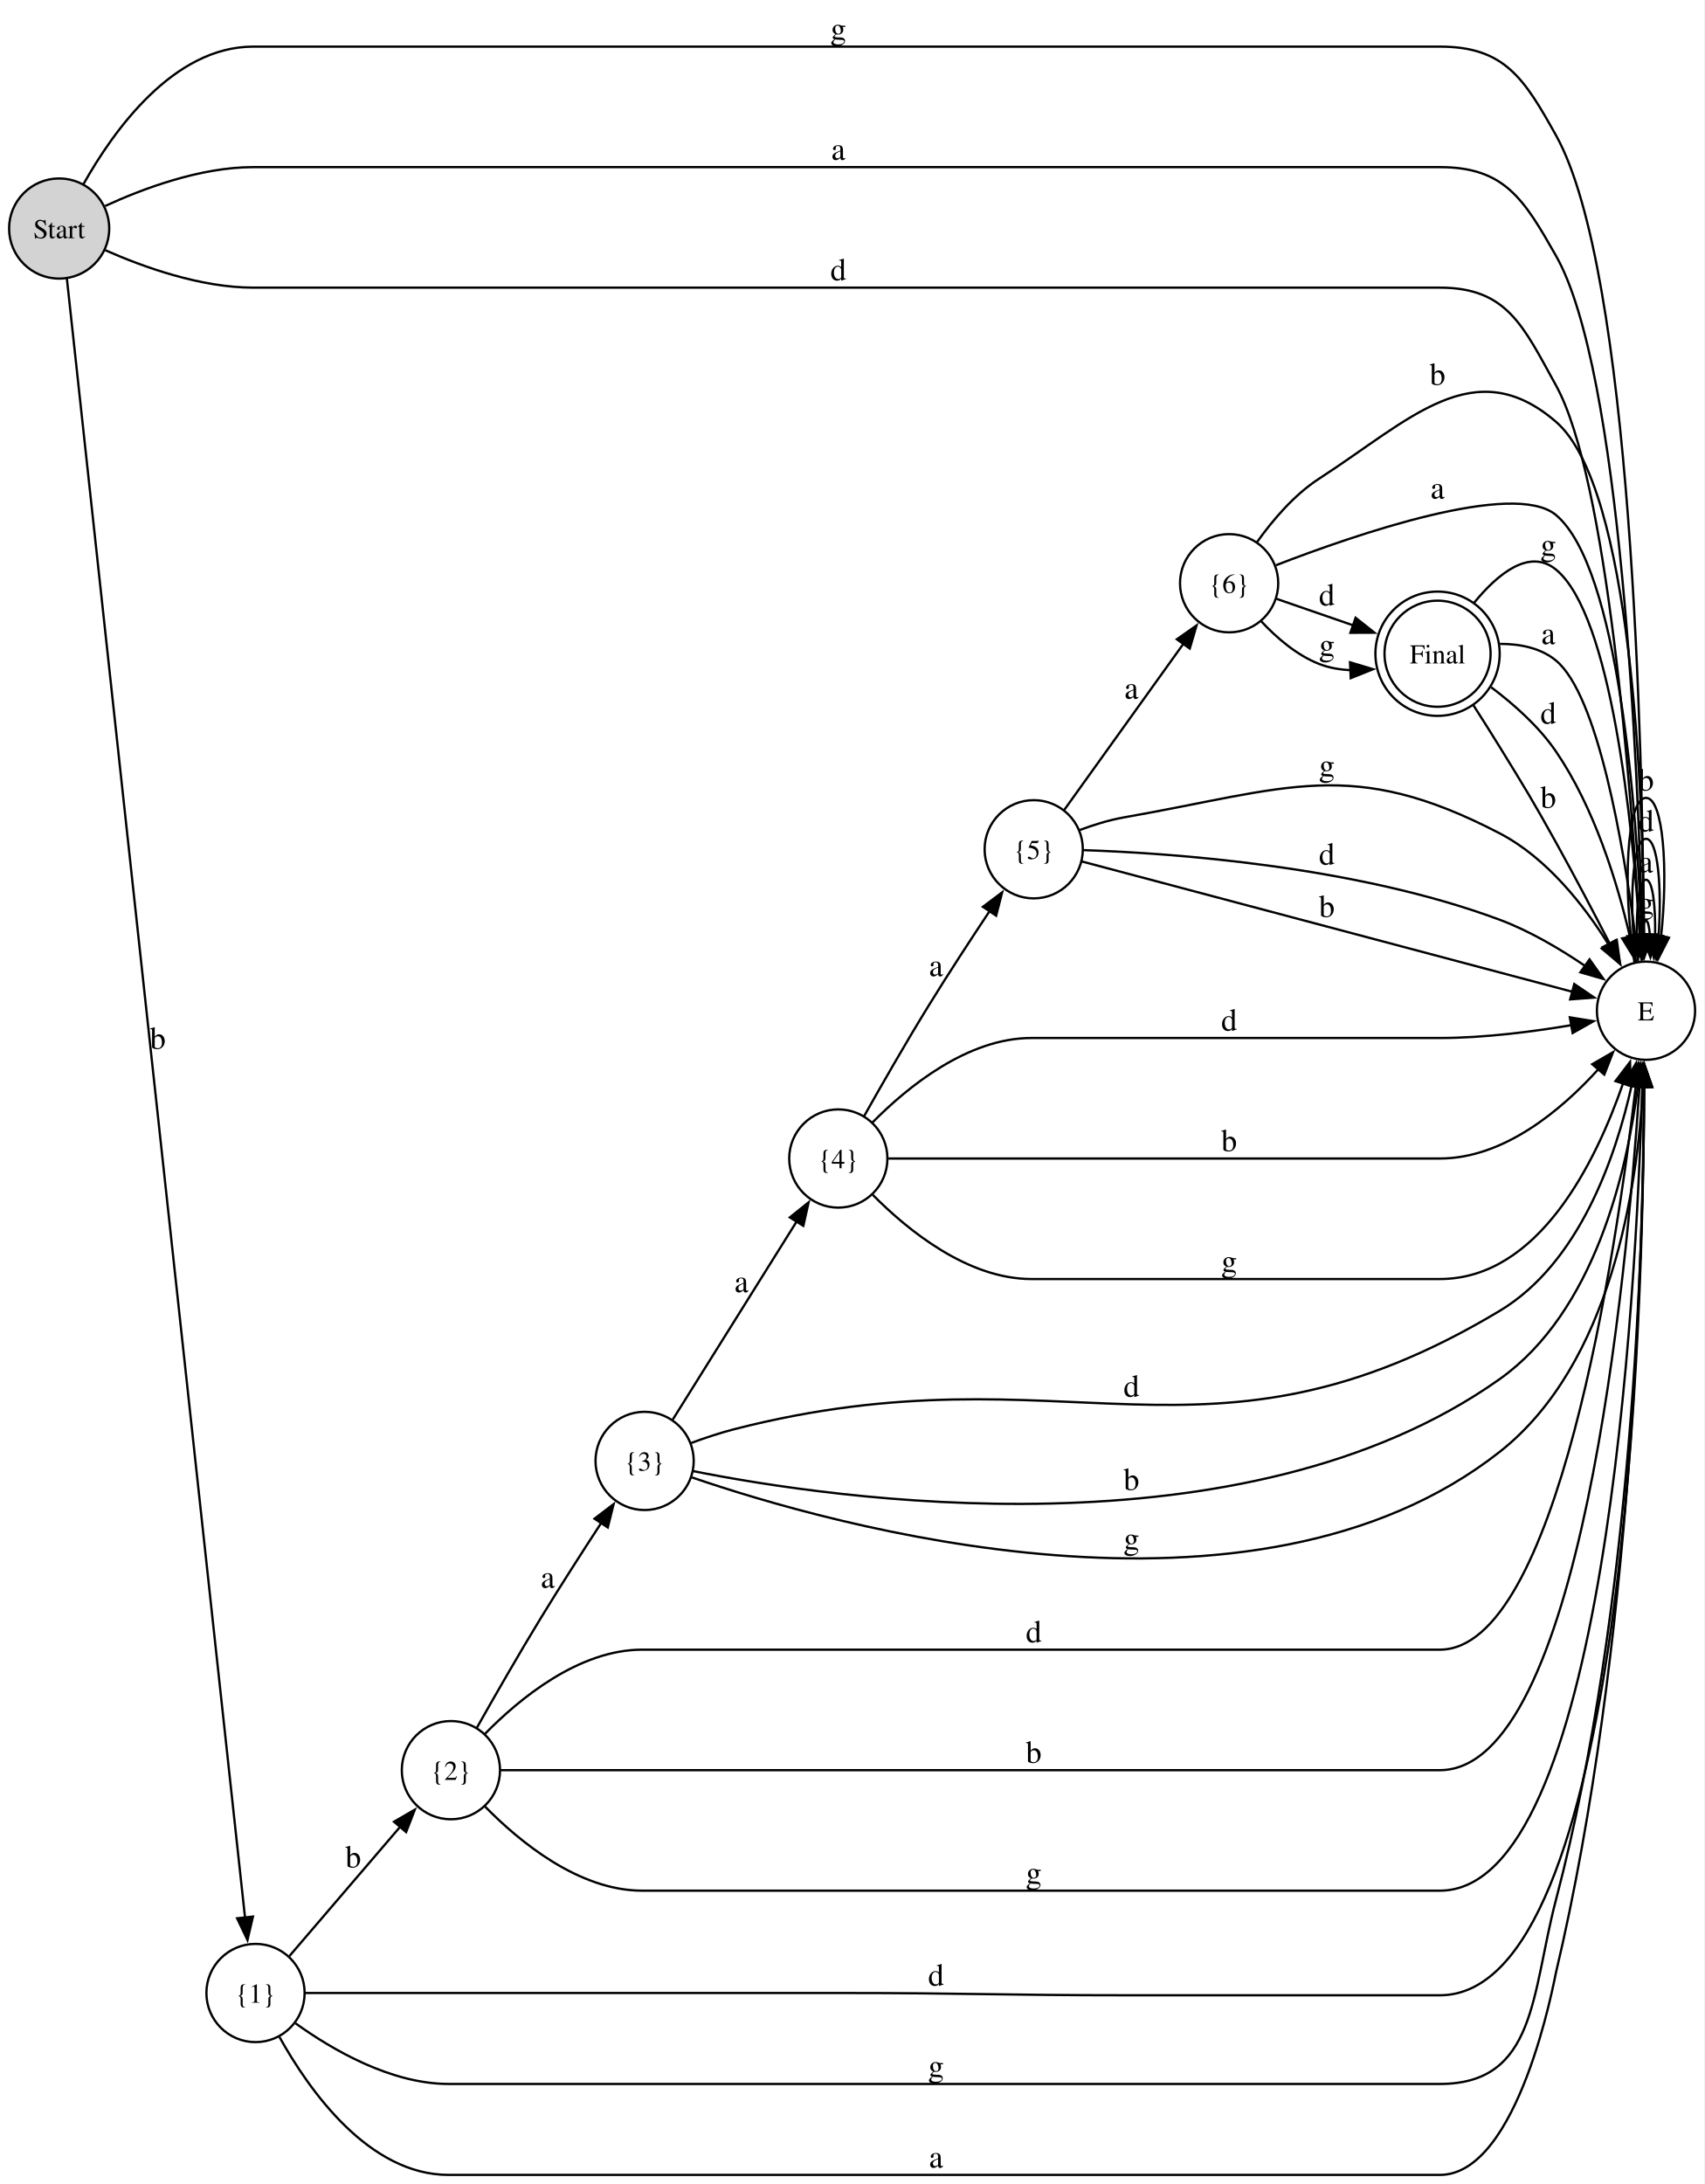
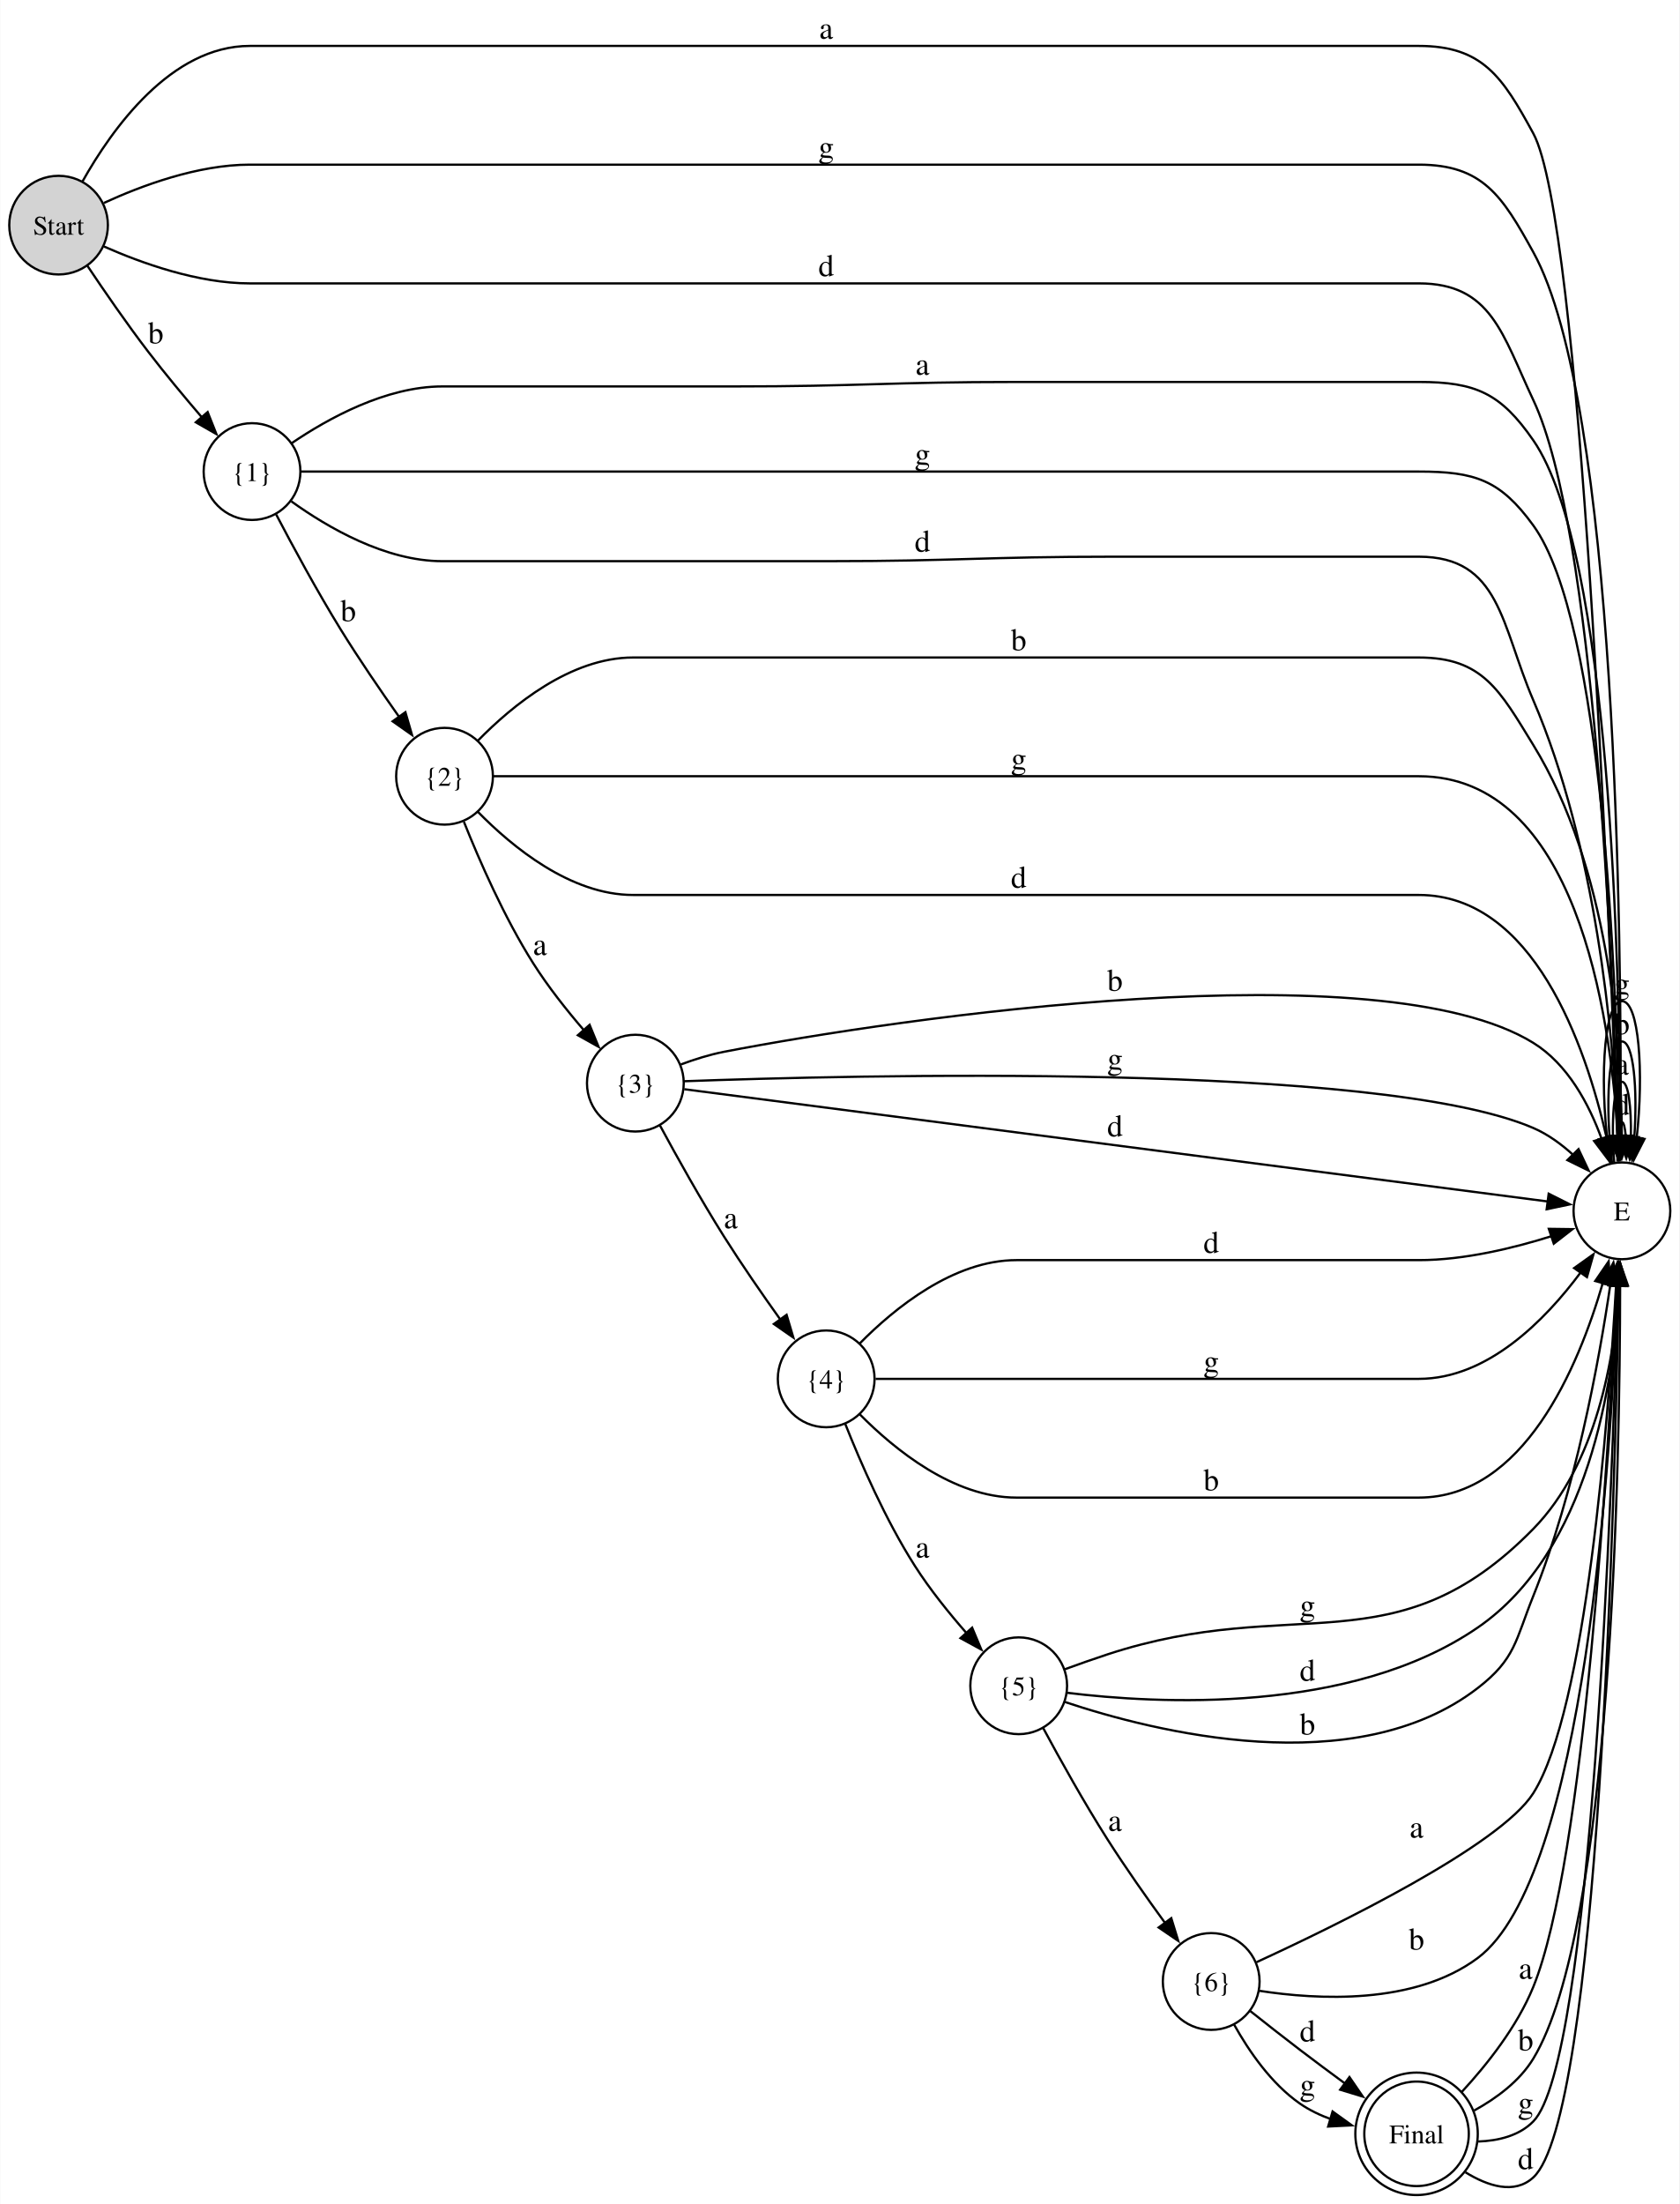
- <svg xmlns="http://www.w3.org/2000/svg" width="750pt" height="961pt" viewBox="0.00 0.00 749.61 960.50">
-   <g id="graph0" class="graph" transform="scale(1 1) rotate(0) translate(4 956.5)">
-     <polygon fill="white" stroke="none" points="-4,4 -4,-956.5 745.61,-956.5 745.61,4 -4,4" />
+ <svg xmlns="http://www.w3.org/2000/svg" width="750pt" height="984pt" viewBox="0.00 0.00 749.61 983.83">
+   <g id="graph0" class="graph" transform="scale(1 1) rotate(0) translate(4 979.83)">
+     <polygon fill="white" stroke="none" points="-4,4 -4,-979.83 745.61,-979.83 745.61,4 -4,4" />
    <g id="node1" class="node">
-       <ellipse fill="none" stroke="black" cx="194.34" cy="-178" rx="21.6" ry="21.6" />
-       <text text-anchor="middle" x="194.34" y="-173.72" font-family="Times,serif" font-size="12.00">{2}</text>
+       <ellipse fill="none" stroke="black" cx="720.01" cy="-439.33" rx="21.6" ry="21.6" />
+       <text text-anchor="middle" x="720.01" y="-435.06" font-family="Times,serif" font-size="12.00">E</text>
+     </g>
+     <g id="edge16" class="edge">
+       <path fill="none" stroke="black" d="M718.02,-461.32C717.85,-470.81 718.52,-478.93 720.01,-478.93 720.82,-478.93 721.39,-476.5 721.71,-472.75" />
+       <polygon fill="black" stroke="black" points="725.21,-472.92 721.96,-462.84 718.21,-472.74 725.21,-472.92" />
+       <text text-anchor="middle" x="720.01" y="-482.13" font-family="Times,serif" font-size="14.00">d</text>
+     </g>
+     <g id="edge24" class="edge">
+       <path fill="none" stroke="black" d="M716.57,-460.9C715.15,-478.58 716.29,-496.93 720.01,-496.93 722.91,-496.93 724.24,-485.73 724.01,-472.4" />
+       <polygon fill="black" stroke="black" points="727.51,-472.23 723.52,-462.41 720.51,-472.57 727.51,-472.23" />
+       <text text-anchor="middle" x="720.01" y="-500.13" font-family="Times,serif" font-size="14.00">a</text>
+     </g>
+     <g id="edge26" class="edge">
+       <path fill="none" stroke="black" d="M715.62,-460.62C712.41,-485.69 713.87,-514.93 720.01,-514.93 725.23,-514.93 727.07,-493.73 725.52,-471.95" />
+       <polygon fill="black" stroke="black" points="729.01,-471.73 724.54,-462.12 722.05,-472.42 729.01,-471.73" />
+       <text text-anchor="middle" x="720.01" y="-518.13" font-family="Times,serif" font-size="14.00">b</text>
+     </g>
+     <g id="edge34" class="edge">
+       <path fill="none" stroke="black" d="M714.94,-460.49C709.67,-492.53 711.36,-532.93 720.01,-532.93 727.67,-532.93 729.87,-501.16 726.59,-471.63" />
+       <polygon fill="black" stroke="black" points="730.1,-471.42 725.28,-461.99 723.16,-472.37 730.1,-471.42" />
+       <text text-anchor="middle" x="720.01" y="-536.13" font-family="Times,serif" font-size="14.00">g</text>
+     </g>
+     <g id="node2" class="node">
+       <ellipse fill="none" stroke="black" cx="279.54" cy="-496.33" rx="21.6" ry="21.6" />
+       <text text-anchor="middle" x="279.54" y="-492.06" font-family="Times,serif" font-size="12.00">{3}</text>
+     </g>
+     <g id="edge6" class="edge">
+       <path fill="none" stroke="black" d="M299.84,-504.67C305.91,-506.93 312.7,-509.08 319.14,-510.33 397.96,-525.61 612.09,-556.52 680.41,-514.33 695.79,-504.83 705.32,-487.04 711.06,-471.17" />
+       <polygon fill="black" stroke="black" points="714.26,-472.65 713.98,-462.06 707.59,-470.51 714.26,-472.65" />
+       <text text-anchor="middle" x="493.67" y="-537.53" font-family="Times,serif" font-size="14.00">b</text>
+     </g>
+     <g id="edge15" class="edge">
+       <path fill="none" stroke="black" d="M301.23,-497.18C373.1,-499.83 611.31,-506.13 680.41,-476.33 687.01,-473.49 693.15,-468.98 698.5,-464.07" />
+       <polygon fill="black" stroke="black" points="700.64,-466.88 705.16,-457.29 695.65,-461.97 700.64,-466.88" />
+       <text text-anchor="middle" x="493.67" y="-502.53" font-family="Times,serif" font-size="14.00">g</text>
+     </g>
+     <g id="edge25" class="edge">
+       <path fill="none" stroke="black" d="M301.39,-493.62C371.95,-484.45 602.03,-454.54 687.05,-443.49" />
+       <polygon fill="black" stroke="black" points="687.31,-446.98 696.78,-442.22 686.41,-440.04 687.31,-446.98" />
+       <text text-anchor="middle" x="493.67" y="-472.53" font-family="Times,serif" font-size="14.00">d</text>
+     </g>
+     <g id="node4" class="node">
+       <ellipse fill="none" stroke="black" cx="364.74" cy="-364.33" rx="21.6" ry="21.6" />
+       <text text-anchor="middle" x="364.74" y="-360.06" font-family="Times,serif" font-size="12.00">{4}</text>
+     </g>
+     <g id="edge2" class="edge">
+       <path fill="none" stroke="black" d="M290.53,-477.43C298.05,-463.51 308.8,-444.23 319.14,-427.83 326.98,-415.41 336.23,-402.04 344.27,-390.8" />
+       <polygon fill="black" stroke="black" points="347.06,-392.92 350.08,-382.76 341.38,-388.82 347.06,-392.92" />
+       <text text-anchor="middle" x="322.14" y="-431.53" font-family="Times,serif" font-size="14.00">a</text>
+     </g>
+     <g id="node3" class="node">
+       <ellipse fill="none" stroke="black" cx="194.34" cy="-633.33" rx="21.6" ry="21.6" />
+       <text text-anchor="middle" x="194.34" y="-629.06" font-family="Times,serif" font-size="12.00">{2}</text>
+     </g>
+     <g id="edge1" class="edge">
+       <path fill="none" stroke="black" d="M209.25,-649.23C224.53,-664.85 250.62,-686.33 278.54,-686.33 278.54,-686.33 278.54,-686.33 629.32,-686.33 657.89,-686.33 665.45,-671.67 680.41,-647.33 713.98,-592.71 719.71,-515.85 719.97,-472.49" />
+       <polygon fill="black" stroke="black" points="723.47,-472.69 719.92,-462.71 716.47,-472.72 723.47,-472.69" />
+       <text text-anchor="middle" x="450.69" y="-689.53" font-family="Times,serif" font-size="14.00">b</text>
+     </g>
+     <g id="edge4" class="edge">
+       <path fill="none" stroke="black" d="M216.2,-633.33C233.03,-633.33 257.31,-633.33 278.54,-633.33 278.54,-633.33 278.54,-633.33 629.32,-633.33 699.33,-633.33 714.86,-527.97 718.19,-472.54" />
+       <polygon fill="black" stroke="black" points="721.67,-472.88 718.66,-462.72 714.68,-472.54 721.67,-472.88" />
+       <text text-anchor="middle" x="450.69" y="-636.53" font-family="Times,serif" font-size="14.00">g</text>
+     </g>
+     <g id="edge20" class="edge">
+       <path fill="none" stroke="black" d="M209.25,-617.43C224.53,-601.82 250.62,-580.33 278.54,-580.33 278.54,-580.33 278.54,-580.33 629.32,-580.33 680.39,-580.33 703.63,-513.66 713.17,-472.01" />
+       <polygon fill="black" stroke="black" points="716.59,-472.74 715.24,-462.23 709.75,-471.28 716.59,-472.74" />
+       <text text-anchor="middle" x="450.69" y="-583.53" font-family="Times,serif" font-size="14.00">d</text>
+     </g>
+     <g id="edge8" class="edge">
+       <path fill="none" stroke="black" d="M202.99,-613C209.94,-595.6 221.05,-570.21 233.94,-549.83 240.53,-539.41 248.95,-528.8 256.7,-519.8" />
+       <polygon fill="black" stroke="black" points="259.11,-522.36 263.12,-512.55 253.87,-517.72 259.11,-522.36" />
+       <text text-anchor="middle" x="236.94" y="-553.53" font-family="Times,serif" font-size="14.00">a</text>
+     </g>
+     <g id="edge12" class="edge">
+       <path fill="none" stroke="black" d="M379.81,-380.23C395.24,-395.85 421.6,-417.33 449.69,-417.33 449.69,-417.33 449.69,-417.33 629.32,-417.33 649.58,-417.33 671.68,-422.69 688.88,-428.12" />
+       <polygon fill="black" stroke="black" points="687.37,-431.3 697.96,-431.16 689.59,-424.67 687.37,-431.3" />
+       <text text-anchor="middle" x="536.64" y="-420.53" font-family="Times,serif" font-size="14.00">d</text>
+     </g>
+     <g id="edge30" class="edge">
+       <path fill="none" stroke="black" d="M386.79,-364.33C403.77,-364.33 428.27,-364.33 449.69,-364.33 449.69,-364.33 449.69,-364.33 629.32,-364.33 659.95,-364.33 685.63,-390.39 701.55,-411.78" />
+       <polygon fill="black" stroke="black" points="698.68,-413.78 707.3,-419.94 704.4,-409.75 698.68,-413.78" />
+       <text text-anchor="middle" x="536.64" y="-367.53" font-family="Times,serif" font-size="14.00">g</text>
+     </g>
+     <g id="edge31" class="edge">
+       <path fill="none" stroke="black" d="M379.81,-348.43C395.24,-332.82 421.6,-311.33 449.69,-311.33 449.69,-311.33 449.69,-311.33 629.32,-311.33 676.04,-311.33 700.49,-369.24 711.49,-407.16" />
+       <polygon fill="black" stroke="black" points="708.09,-408 714.08,-416.74 714.84,-406.17 708.09,-408" />
+       <text text-anchor="middle" x="536.64" y="-314.53" font-family="Times,serif" font-size="14.00">b</text>
+     </g>
+     <g id="node9" class="node">
+       <ellipse fill="none" stroke="black" cx="450.69" cy="-227.33" rx="21.6" ry="21.6" />
+       <text text-anchor="middle" x="450.69" y="-223.06" font-family="Times,serif" font-size="12.00">{5}</text>
+     </g>
+     <g id="edge7" class="edge">
+       <path fill="none" stroke="black" d="M373.21,-344.32C380.12,-326.9 391.28,-301.3 404.34,-280.83 411.02,-270.36 419.58,-259.74 427.46,-250.76" />
+       <polygon fill="black" stroke="black" points="429.9,-253.27 434,-243.5 424.7,-248.58 429.9,-253.27" />
+       <text text-anchor="middle" x="407.72" y="-284.53" font-family="Times,serif" font-size="14.00">a</text>
    </g>
    <g id="node5" class="node">
-       <ellipse fill="none" stroke="black" cx="279.54" cy="-314" rx="21.6" ry="21.6" />
-       <text text-anchor="middle" x="279.54" y="-309.73" font-family="Times,serif" font-size="12.00">{3}</text>
+       <ellipse fill="lightgrey" stroke="black" cx="22.02" cy="-879.33" rx="22.02" ry="22.02" />
+       <text text-anchor="middle" x="22.02" y="-875.06" font-family="Times,serif" font-size="12.00">Start</text>
+     </g>
+     <g id="edge10" class="edge">
+       <path fill="none" stroke="black" d="M32.63,-898.7C45.91,-922.37 72.27,-959.33 107.39,-959.33 107.39,-959.33 107.39,-959.33 629.32,-959.33 657.89,-959.33 666.73,-945.41 680.41,-920.33 701.73,-881.24 714.26,-575.32 717.89,-472.74" />
+       <polygon fill="black" stroke="black" points="721.39,-472.89 718.24,-462.78 714.39,-472.65 721.39,-472.89" />
+       <text text-anchor="middle" x="364.74" y="-962.53" font-family="Times,serif" font-size="14.00">a</text>
+     </g>
+     <g id="edge14" class="edge">
+       <path fill="none" stroke="black" d="M42.24,-889.23C58.99,-896.94 84.17,-906.33 107.39,-906.33 107.39,-906.33 107.39,-906.33 629.32,-906.33 657.89,-906.33 666.6,-892.34 680.41,-867.33 717.77,-799.65 719.93,-561.04 719.4,-472.62" />
+       <polygon fill="black" stroke="black" points="722.9,-472.66 719.33,-462.69 715.91,-472.71 722.9,-472.66" />
+       <text text-anchor="middle" x="364.74" y="-909.53" font-family="Times,serif" font-size="14.00">g</text>
+     </g>
+     <g id="edge27" class="edge">
+       <path fill="none" stroke="black" d="M42.28,-869.8C59.05,-862.38 84.25,-853.33 107.39,-853.33 107.39,-853.33 107.39,-853.33 629.32,-853.33 661.72,-853.33 666.57,-830.63 680.41,-801.33 707.76,-743.43 716,-550.34 718.24,-472.39" />
+       <polygon fill="black" stroke="black" points="721.74,-472.51 718.51,-462.42 714.74,-472.32 721.74,-472.51" />
+       <text text-anchor="middle" x="364.74" y="-856.53" font-family="Times,serif" font-size="14.00">d</text>
+     </g>
+     <g id="node6" class="node">
+       <ellipse fill="none" stroke="black" cx="108.39" cy="-769.33" rx="21.6" ry="21.6" />
+       <text text-anchor="middle" x="108.39" y="-765.06" font-family="Times,serif" font-size="12.00">{1}</text>
+     </g>
+     <g id="edge32" class="edge">
+       <path fill="none" stroke="black" d="M34.88,-861.2C42.4,-849.95 52.47,-835.32 62.04,-822.83 69.59,-812.97 78.33,-802.48 86.1,-793.42" />
+       <polygon fill="black" stroke="black" points="88.58,-795.9 92.49,-786.06 83.29,-791.32 88.58,-795.9" />
+       <text text-anchor="middle" x="65.42" y="-826.53" font-family="Times,serif" font-size="14.00">b</text>
+     </g>
+     <g id="edge11" class="edge">
+       <path fill="none" stroke="black" d="M126.08,-781.99C142.34,-793.04 168.22,-807.33 193.34,-807.33 193.34,-807.33 193.34,-807.33 323.14,-807.33 379.39,-807.33 393.44,-809.33 449.69,-809.33 449.69,-809.33 449.69,-809.33 629.32,-809.33 654.8,-809.33 665.9,-804.27 680.41,-783.33 714.92,-733.51 719.01,-548.64 719.19,-472.46" />
+       <polygon fill="black" stroke="black" points="722.69,-472.72 719.19,-462.72 715.69,-472.72 722.69,-472.72" />
+       <text text-anchor="middle" x="407.72" y="-812.53" font-family="Times,serif" font-size="14.00">a</text>
+     </g>
+     <g id="edge22" class="edge">
+       <path fill="none" stroke="black" d="M130.44,-769.33C147.42,-769.33 171.92,-769.33 193.34,-769.33 193.34,-769.33 193.34,-769.33 629.32,-769.33 654.41,-769.33 665.66,-765.62 680.41,-745.33 711.66,-702.34 717.65,-542.02 718.77,-472.19" />
+       <polygon fill="black" stroke="black" points="722.26,-472.58 718.9,-462.53 715.26,-472.48 722.26,-472.58" />
+       <text text-anchor="middle" x="407.72" y="-772.53" font-family="Times,serif" font-size="14.00">g</text>
+     </g>
+     <g id="edge35" class="edge">
+       <path fill="none" stroke="black" d="M125.97,-756.01C142.16,-744.38 167.99,-729.33 193.34,-729.33 193.34,-729.33 193.34,-729.33 365.74,-729.33 422.16,-729.33 436.25,-731.33 492.67,-731.33 492.67,-731.33 492.67,-731.33 629.32,-731.33 665.72,-731.33 666.05,-700.77 680.41,-667.33 708.4,-602.15 716.14,-518.32 718.25,-472.64" />
+       <polygon fill="black" stroke="black" points="721.74,-472.99 718.63,-462.86 714.74,-472.72 721.74,-472.99" />
+       <text text-anchor="middle" x="407.72" y="-733.53" font-family="Times,serif" font-size="14.00">d</text>
+     </g>
+     <g id="edge36" class="edge">
+       <path fill="none" stroke="black" d="M119.18,-750.17C126.69,-735.82 137.51,-715.81 147.99,-698.83 156.11,-685.69 165.78,-671.54 174.1,-659.77" />
+       <polygon fill="black" stroke="black" points="176.87,-661.92 179.83,-651.75 171.17,-657.85 176.87,-661.92" />
+       <text text-anchor="middle" x="151.37" y="-702.53" font-family="Times,serif" font-size="14.00">b</text>
+     </g>
+     <g id="node7" class="node">
+       <ellipse fill="none" stroke="black" cx="628.32" cy="-27.33" rx="23.33" ry="23.33" />
+       <ellipse fill="none" stroke="black" cx="628.32" cy="-27.33" rx="27.33" ry="27.33" />
+       <text text-anchor="middle" x="628.32" y="-23.06" font-family="Times,serif" font-size="12.00">Final</text>
+     </g>
+     <g id="edge13" class="edge">
+       <path fill="none" stroke="black" d="M648.62,-46.14C659.87,-58.34 673.23,-75.2 680.41,-92.83 703.37,-149.24 714.08,-331.07 717.62,-406.29" />
+       <polygon fill="black" stroke="black" points="714.1,-406.07 718.05,-415.9 721.09,-405.75 714.1,-406.07" />
+       <text text-anchor="middle" x="677.03" y="-96.53" font-family="Times,serif" font-size="14.00">a</text>
+     </g>
+     <g id="edge18" class="edge">
+       <path fill="none" stroke="black" d="M654.04,-37.72C663.88,-43.14 674.29,-50.77 680.41,-60.83 715.4,-118.42 719.13,-324.63 719.21,-405.99" />
+       <polygon fill="black" stroke="black" points="715.71,-405.97 719.19,-415.98 722.71,-405.98 715.71,-405.97" />
+       <text text-anchor="middle" x="677.03" y="-64.53" font-family="Times,serif" font-size="14.00">b</text>
+     </g>
+     <g id="edge21" class="edge">
+       <path fill="none" stroke="black" d="M655.86,-23.89C664.79,-24.21 674.08,-26.42 680.41,-32.83 706.45,-59.2 715.7,-313.72 718.22,-406.07" />
+       <polygon fill="black" stroke="black" points="714.72,-406.08 718.48,-415.98 721.71,-405.89 714.72,-406.08" />
+       <text text-anchor="middle" x="677.03" y="-36.53" font-family="Times,serif" font-size="14.00">g</text>
+     </g>
+     <g id="edge33" class="edge">
+       <path fill="none" stroke="black" d="M650.14,-10.16C660.25,-3.95 672,-0.15 680.41,-7.83 709.65,-34.57 716.9,-309.69 718.56,-406.14" />
+       <polygon fill="black" stroke="black" points="715.05,-406.05 718.71,-415.99 722.05,-405.94 715.05,-406.05" />
+       <text text-anchor="middle" x="677.03" y="-11.53" font-family="Times,serif" font-size="14.00">d</text>
+     </g>
+     <g id="node8" class="node">
+       <ellipse fill="none" stroke="black" cx="536.64" cy="-95.33" rx="21.6" ry="21.6" />
+       <text text-anchor="middle" x="536.64" y="-91.06" font-family="Times,serif" font-size="12.00">{6}</text>
+     </g>
+     <g id="edge19" class="edge">
+       <path fill="none" stroke="black" d="M556.9,-103.96C592.33,-120.24 665.58,-155.96 680.41,-179.33 703.95,-216.46 713.92,-344.96 717.41,-406.27" />
+       <polygon fill="black" stroke="black" points="713.91,-406.29 717.94,-416.08 720.89,-405.91 713.91,-406.29" />
+       <text text-anchor="middle" x="628.32" y="-159.53" font-family="Times,serif" font-size="14.00">a</text>
+     </g>
+     <g id="edge23" class="edge">
+       <path fill="none" stroke="black" d="M558.26,-91.15C583.78,-87.2 627.3,-84.67 655.66,-105.83 703.4,-141.47 715.24,-328.84 718.11,-406.04" />
+       <polygon fill="black" stroke="black" points="714.61,-406.06 718.45,-415.93 721.61,-405.82 714.61,-406.06" />
+       <text text-anchor="middle" x="628.32" y="-109.53" font-family="Times,serif" font-size="14.00">b</text>
+     </g>
+     <g id="edge5" class="edge">
+       <path fill="none" stroke="black" d="M554.07,-82.14C560.89,-76.72 568.9,-70.42 576.24,-64.83 582.8,-59.84 589.89,-54.55 596.65,-49.58" />
+       <polygon fill="black" stroke="black" points="598.36,-52.67 604.35,-43.93 594.22,-47.02 598.36,-52.67" />
+       <text text-anchor="middle" x="579.62" y="-68.53" font-family="Times,serif" font-size="14.00">d</text>
+     </g>
+     <g id="edge28" class="edge">
+       <path fill="none" stroke="black" d="M546.89,-76.03C553.5,-64.21 563.47,-49.69 576.24,-40.83 580.42,-37.93 585.19,-35.65 590.1,-33.86" />
+       <polygon fill="black" stroke="black" points="590.83,-37.3 599.43,-31.11 588.85,-30.58 590.83,-37.3" />
+       <text text-anchor="middle" x="579.62" y="-44.53" font-family="Times,serif" font-size="14.00">g</text>
+     </g>
+     <g id="edge3" class="edge">
+       <path fill="none" stroke="black" d="M471.25,-234.69C477.32,-236.9 484.06,-239.29 490.29,-241.33 573.98,-268.81 618.78,-234.4 680.41,-297.33 708.78,-326.31 716.8,-373.94 718.81,-405.95" />
+       <polygon fill="black" stroke="black" points="715.31,-406.04 719.25,-415.88 722.3,-405.73 715.31,-406.04" />
+       <text text-anchor="middle" x="579.62" y="-258.53" font-family="Times,serif" font-size="14.00">g</text>
    </g>
    <g id="edge17" class="edge">
-       <path fill="none" stroke="black" d="M205.74,-196.63C213.37,-210.16 224.08,-228.85 233.94,-245 242.45,-258.93 252.26,-274.19 260.51,-286.81" />
-       <polygon fill="black" stroke="black" points="257.49,-288.59 265.91,-295.02 263.34,-284.74 257.49,-288.59" />
-       <text text-anchor="middle" x="236.94" y="-258.2" font-family="Times,serif" font-size="14.00">a</text>
-     </g>
-     <g id="node6" class="node">
-       <ellipse fill="none" stroke="black" cx="720.01" cy="-512" rx="21.6" ry="21.6" />
-       <text text-anchor="middle" x="720.01" y="-507.73" font-family="Times,serif" font-size="12.00">E</text>
-     </g>
-     <g id="edge6" class="edge">
-       <path fill="none" stroke="black" d="M209.25,-193.9C224.53,-209.51 250.62,-231 278.54,-231 278.54,-231 278.54,-231 629.32,-231 680.86,-231 706.8,-404.74 715.53,-478.99" />
-       <polygon fill="black" stroke="black" points="712.05,-479.37 716.66,-488.91 719.01,-478.58 712.05,-479.37" />
-       <text text-anchor="middle" x="450.69" y="-234.2" font-family="Times,serif" font-size="14.00">d</text>
-     </g>
-     <g id="edge12" class="edge">
-       <path fill="none" stroke="black" d="M216.2,-178C233.03,-178 257.31,-178 278.54,-178 278.54,-178 278.54,-178 629.32,-178 691.13,-178 711.53,-394.01 717.15,-478.6" />
-       <polygon fill="black" stroke="black" points="713.65,-478.82 717.78,-488.57 720.64,-478.37 713.65,-478.82" />
-       <text text-anchor="middle" x="450.69" y="-181.2" font-family="Times,serif" font-size="14.00">b</text>
-     </g>
-     <g id="edge16" class="edge">
-       <path fill="none" stroke="black" d="M209.25,-162.1C224.53,-146.49 250.62,-125 278.54,-125 278.54,-125 278.54,-125 629.32,-125 701.67,-125 715.67,-384.93 718.37,-478.74" />
-       <polygon fill="black" stroke="black" points="714.86,-478.67 718.62,-488.57 721.86,-478.48 714.86,-478.67" />
-       <text text-anchor="middle" x="450.69" y="-128.2" font-family="Times,serif" font-size="14.00">g</text>
-     </g>
-     <g id="node2" class="node">
-       <ellipse fill="none" stroke="black" cx="364.74" cy="-447" rx="21.6" ry="21.6" />
-       <text text-anchor="middle" x="364.74" y="-442.73" font-family="Times,serif" font-size="12.00">{4}</text>
-     </g>
-     <g id="node4" class="node">
-       <ellipse fill="none" stroke="black" cx="450.69" cy="-583" rx="21.6" ry="21.6" />
-       <text text-anchor="middle" x="450.69" y="-578.73" font-family="Times,serif" font-size="12.00">{5}</text>
-     </g>
-     <g id="edge25" class="edge">
-       <path fill="none" stroke="black" d="M376.1,-465.66C383.71,-479.2 394.41,-497.88 404.34,-514 412.94,-527.96 422.91,-543.23 431.31,-555.84" />
-       <polygon fill="black" stroke="black" points="428.34,-557.69 436.81,-564.06 434.16,-553.8 428.34,-557.69" />
-       <text text-anchor="middle" x="407.72" y="-527.2" font-family="Times,serif" font-size="14.00">a</text>
-     </g>
-     <g id="edge8" class="edge">
-       <path fill="none" stroke="black" d="M379.81,-462.9C395.24,-478.51 421.6,-500 449.69,-500 449.69,-500 449.69,-500 629.32,-500 648.72,-500 670.28,-502.79 687.39,-505.68" />
-       <polygon fill="black" stroke="black" points="686.5,-509.08 696.96,-507.4 687.74,-502.19 686.5,-509.08" />
-       <text text-anchor="middle" x="536.64" y="-503.2" font-family="Times,serif" font-size="14.00">d</text>
-     </g>
-     <g id="edge10" class="edge">
-       <path fill="none" stroke="black" d="M386.79,-447C403.77,-447 428.27,-447 449.69,-447 449.69,-447 449.69,-447 629.32,-447 657.42,-447 682.65,-468.17 699.14,-486.35" />
-       <polygon fill="black" stroke="black" points="696.35,-488.47 705.52,-493.77 701.66,-483.91 696.35,-488.47" />
-       <text text-anchor="middle" x="536.64" y="-450.2" font-family="Times,serif" font-size="14.00">b</text>
-     </g>
-     <g id="edge19" class="edge">
-       <path fill="none" stroke="black" d="M379.81,-431.1C395.24,-415.49 421.6,-394 449.69,-394 449.69,-394 449.69,-394 629.32,-394 672.74,-394 697.89,-445.27 709.98,-480.22" />
-       <polygon fill="black" stroke="black" points="706.57,-481.04 712.99,-489.46 713.23,-478.87 706.57,-481.04" />
-       <text text-anchor="middle" x="536.64" y="-397.2" font-family="Times,serif" font-size="14.00">g</text>
-     </g>
-     <g id="node3" class="node">
-       <ellipse fill="none" stroke="black" cx="536.64" cy="-700" rx="21.6" ry="21.6" />
-       <text text-anchor="middle" x="536.64" y="-695.73" font-family="Times,serif" font-size="12.00">{6}</text>
-     </g>
-     <g id="edge11" class="edge">
-       <path fill="none" stroke="black" d="M548.86,-718.02C555.69,-727.61 565.21,-738.87 576.24,-746 616.22,-771.86 644.34,-802.09 680.41,-771 713.81,-742.21 718.75,-608.32 719.19,-545.15" />
-       <polygon fill="black" stroke="black" points="722.69,-545.39 719.22,-535.38 715.69,-545.37 722.69,-545.39" />
-       <text text-anchor="middle" x="628.32" y="-787.2" font-family="Times,serif" font-size="14.00">b</text>
-     </g>
-     <g id="edge27" class="edge">
-       <path fill="none" stroke="black" d="M557.27,-707.93C591.89,-721.32 661.92,-745.5 680.41,-730 708.05,-706.82 715.91,-600.41 718.13,-545.3" />
-       <polygon fill="black" stroke="black" points="721.62,-545.68 718.48,-535.56 714.63,-545.43 721.62,-545.68" />
-       <text text-anchor="middle" x="628.32" y="-737.2" font-family="Times,serif" font-size="14.00">a</text>
-     </g>
-     <g id="node8" class="node">
-       <ellipse fill="none" stroke="black" cx="628.32" cy="-669" rx="23.33" ry="23.33" />
-       <ellipse fill="none" stroke="black" cx="628.32" cy="-669" rx="27.33" ry="27.33" />
-       <text text-anchor="middle" x="628.32" y="-664.73" font-family="Times,serif" font-size="12.00">Final</text>
-     </g>
-     <g id="edge18" class="edge">
-       <path fill="none" stroke="black" d="M557.54,-693.12C567.48,-689.69 579.8,-685.43 591.32,-681.44" />
-       <polygon fill="black" stroke="black" points="592.27,-684.82 600.58,-678.24 589.98,-678.2 592.27,-684.82" />
-       <text text-anchor="middle" x="579.62" y="-690.2" font-family="Times,serif" font-size="14.00">d</text>
-     </g>
-     <g id="edge30" class="edge">
-       <path fill="none" stroke="black" d="M550.82,-683.2C557.55,-675.99 566.4,-668.34 576.24,-664.5 580.67,-662.77 585.48,-661.96 590.31,-661.76" />
-       <polygon fill="black" stroke="black" points="589.82,-665.24 599.96,-662.19 590.13,-658.25 589.82,-665.24" />
-       <text text-anchor="middle" x="579.62" y="-668.2" font-family="Times,serif" font-size="14.00">g</text>
-     </g>
-     <g id="edge15" class="edge">
-       <path fill="none" stroke="black" d="M464.08,-600.26C477.9,-619.53 500.44,-650.95 516.53,-673.37" />
-       <polygon fill="black" stroke="black" points="513.65,-675.35 522.32,-681.44 519.33,-671.27 513.65,-675.35" />
-       <text text-anchor="middle" x="493.67" y="-649.2" font-family="Times,serif" font-size="14.00">a</text>
-     </g>
-     <g id="edge2" class="edge">
-       <path fill="none" stroke="black" d="M470.97,-591.48C477.03,-593.74 483.83,-595.86 490.29,-597 562.74,-609.73 590.41,-623.98 655.66,-590 676.35,-579.22 692.71,-558.41 703.62,-541" />
-       <polygon fill="black" stroke="black" points="706.55,-542.93 708.63,-532.54 700.52,-539.36 706.55,-542.93" />
-       <text text-anchor="middle" x="579.62" y="-615.2" font-family="Times,serif" font-size="14.00">g</text>
-     </g>
-     <g id="edge20" class="edge">
-       <path fill="none" stroke="black" d="M472.66,-582.62C510.43,-581.34 591.89,-575.78 655.66,-552 668.81,-547.09 682.14,-539.21 693.15,-531.74" />
-       <polygon fill="black" stroke="black" points="695.17,-534.59 701.31,-525.96 691.12,-528.88 695.17,-534.59" />
-       <text text-anchor="middle" x="579.62" y="-576.2" font-family="Times,serif" font-size="14.00">d</text>
-     </g>
-     <g id="edge33" class="edge">
-       <path fill="none" stroke="black" d="M471.78,-577.66C518.03,-565.38 632.3,-535.03 687.78,-520.29" />
-       <polygon fill="black" stroke="black" points="688.45,-523.74 697.22,-517.79 686.65,-516.97 688.45,-523.74" />
-       <text text-anchor="middle" x="579.62" y="-553.2" font-family="Times,serif" font-size="14.00">b</text>
-     </g>
-     <g id="edge21" class="edge">
-       <path fill="none" stroke="black" d="M291.93,-332.21C306,-354.7 330.06,-393.16 346.42,-419.31" />
-       <polygon fill="black" stroke="black" points="343.41,-421.1 351.68,-427.72 349.35,-417.39 343.41,-421.1" />
-       <text text-anchor="middle" x="322.14" y="-388.2" font-family="Times,serif" font-size="14.00">a</text>
-     </g>
-     <g id="edge28" class="edge">
-       <path fill="none" stroke="black" d="M299.95,-321.87C306.02,-324.11 312.79,-326.37 319.14,-328 465.75,-365.53 525.88,-302.15 655.66,-380 690.7,-401.02 706.71,-447.69 713.78,-479.51" />
-       <polygon fill="black" stroke="black" points="710.28,-479.89 715.69,-489 717.14,-478.51 710.28,-479.89" />
-       <text text-anchor="middle" x="493.67" y="-342.2" font-family="Times,serif" font-size="14.00">d</text>
+       <path fill="none" stroke="black" d="M472.35,-224.19C511.78,-219.34 598.88,-214.3 655.66,-253.33 705.12,-287.34 716.52,-362.47 718.81,-406.13" />
+       <polygon fill="black" stroke="black" points="715.31,-406.17 719.18,-416.03 722.3,-405.91 715.31,-406.17" />
+       <text text-anchor="middle" x="579.62" y="-229.53" font-family="Times,serif" font-size="14.00">d</text>
    </g>
    <g id="edge29" class="edge">
-       <path fill="none" stroke="black" d="M300.8,-309.54C361.25,-297.46 543.08,-270.11 655.66,-350 697.39,-379.62 711.63,-441.02 716.49,-479.14" />
-       <polygon fill="black" stroke="black" points="712.97,-479.1 717.55,-488.66 719.92,-478.33 712.97,-479.1" />
-       <text text-anchor="middle" x="493.67" y="-301.2" font-family="Times,serif" font-size="14.00">b</text>
-     </g>
-     <g id="edge36" class="edge">
-       <path fill="none" stroke="black" d="M300.36,-306.75C361.1,-285.91 547.14,-232.63 655.66,-318 704.89,-356.73 716.33,-434.49 718.7,-478.9" />
-       <polygon fill="black" stroke="black" points="715.2,-478.85 719.09,-488.7 722.19,-478.57 715.2,-478.85" />
-       <text text-anchor="middle" x="493.67" y="-275.2" font-family="Times,serif" font-size="14.00">g</text>
-     </g>
-     <g id="edge3" class="edge">
-       <path fill="none" stroke="black" d="M718.02,-533.99C717.85,-543.48 718.52,-551.6 720.01,-551.6 720.82,-551.6 721.39,-549.17 721.71,-545.42" />
-       <polygon fill="black" stroke="black" points="725.21,-545.59 721.96,-535.5 718.21,-545.41 725.21,-545.59" />
-       <text text-anchor="middle" x="720.01" y="-554.8" font-family="Times,serif" font-size="14.00">g</text>
-     </g>
-     <g id="edge7" class="edge">
-       <path fill="none" stroke="black" d="M716.57,-533.57C715.15,-551.24 716.29,-569.6 720.01,-569.6 722.91,-569.6 724.24,-558.4 724.01,-545.07" />
-       <polygon fill="black" stroke="black" points="727.51,-544.9 723.52,-535.08 720.51,-545.24 727.51,-544.9" />
-       <text text-anchor="middle" x="720.01" y="-572.8" font-family="Times,serif" font-size="14.00">a</text>
-     </g>
-     <g id="edge22" class="edge">
-       <path fill="none" stroke="black" d="M715.62,-533.28C712.41,-558.36 713.87,-587.6 720.01,-587.6 725.23,-587.6 727.07,-566.39 725.52,-544.62" />
-       <polygon fill="black" stroke="black" points="729.01,-544.4 724.54,-534.79 722.05,-545.09 729.01,-544.4" />
-       <text text-anchor="middle" x="720.01" y="-590.8" font-family="Times,serif" font-size="14.00">d</text>
-     </g>
-     <g id="edge32" class="edge">
-       <path fill="none" stroke="black" d="M714.94,-533.15C709.67,-565.19 711.36,-605.6 720.01,-605.6 727.67,-605.6 729.87,-573.83 726.59,-544.29" />
-       <polygon fill="black" stroke="black" points="730.1,-544.09 725.28,-534.65 723.16,-545.04 730.1,-544.09" />
-       <text text-anchor="middle" x="720.01" y="-608.8" font-family="Times,serif" font-size="14.00">b</text>
-     </g>
-     <g id="node7" class="node">
-       <ellipse fill="none" stroke="black" cx="108.39" cy="-80" rx="21.6" ry="21.6" />
-       <text text-anchor="middle" x="108.39" y="-75.72" font-family="Times,serif" font-size="12.00">{1}</text>
-     </g>
-     <g id="edge14" class="edge">
-       <path fill="none" stroke="black" d="M123.25,-96.18C136.62,-111.79 157.03,-135.61 172.38,-153.53" />
-       <polygon fill="black" stroke="black" points="169.31,-155.33 178.47,-160.64 174.63,-150.77 169.31,-155.33" />
-       <text text-anchor="middle" x="151.37" y="-135.2" font-family="Times,serif" font-size="14.00">b</text>
-     </g>
-     <g id="edge5" class="edge">
-       <path fill="none" stroke="black" d="M130.44,-80C147.42,-80 171.92,-80 193.34,-80 193.34,-80 193.34,-80 365.74,-80 422.15,-80 436.25,-79 492.67,-79 492.67,-79 492.67,-79 629.32,-79 710.84,-79 718.83,-376.98 719.18,-478.55" />
-       <polygon fill="black" stroke="black" points="715.68,-478.42 719.19,-488.42 722.68,-478.42 715.68,-478.42" />
-       <text text-anchor="middle" x="407.72" y="-83.2" font-family="Times,serif" font-size="14.00">d</text>
-     </g>
-     <g id="edge26" class="edge">
-       <path fill="none" stroke="black" d="M125.97,-66.68C142.16,-55.04 167.99,-40 193.34,-40 193.34,-40 193.34,-40 629.32,-40 671.88,-40 669.58,-79.84 680.41,-121 714.38,-250.13 718.97,-410.39 719.24,-478.68" />
-       <polygon fill="black" stroke="black" points="715.74,-478.44 719.25,-488.44 722.74,-478.44 715.74,-478.44" />
-       <text text-anchor="middle" x="407.72" y="-43.2" font-family="Times,serif" font-size="14.00">g</text>
-     </g>
-     <g id="edge34" class="edge">
-       <path fill="none" stroke="black" d="M118.93,-60.63C132.12,-36.96 158.31,0 193.34,0 193.34,0 193.34,0 629.32,0 664.15,0 679.75,-86.24 680.41,-89 714.08,-231.11 718.75,-406.5 719.14,-478.63" />
-       <polygon fill="black" stroke="black" points="715.64,-478.58 719.17,-488.57 722.64,-478.56 715.64,-478.58" />
-       <text text-anchor="middle" x="407.72" y="-3.2" font-family="Times,serif" font-size="14.00">a</text>
-     </g>
-     <g id="edge1" class="edge">
-       <path fill="none" stroke="black" d="M644.43,-691.45C654.79,-704.09 668.72,-715.59 680.41,-706 704.75,-686.03 714.02,-595.12 717.33,-545.15" />
-       <polygon fill="black" stroke="black" points="720.82,-545.4 717.93,-535.2 713.83,-544.97 720.82,-545.4" />
-       <text text-anchor="middle" x="677.03" y="-712.2" font-family="Times,serif" font-size="14.00">g</text>
-     </g>
-     <g id="edge13" class="edge">
-       <path fill="none" stroke="black" d="M655.76,-673.33C664.46,-673.33 673.63,-671.61 680.41,-666 698.81,-650.75 709.99,-585.52 715.29,-545" />
-       <polygon fill="black" stroke="black" points="718.73,-545.65 716.5,-535.3 711.79,-544.79 718.73,-545.65" />
-       <text text-anchor="middle" x="677.03" y="-673.2" font-family="Times,serif" font-size="14.00">a</text>
-     </g>
-     <g id="edge23" class="edge">
-       <path fill="none" stroke="black" d="M651.9,-654.26C661.82,-646.81 672.89,-637.01 680.41,-626 697.31,-601.23 707.39,-568.4 712.99,-544.34" />
-       <polygon fill="black" stroke="black" points="716.36,-545.3 715.06,-534.78 709.52,-543.81 716.36,-545.3" />
-       <text text-anchor="middle" x="677.03" y="-638.2" font-family="Times,serif" font-size="14.00">d</text>
-     </g>
-     <g id="edge35" class="edge">
-       <path fill="none" stroke="black" d="M643.97,-646.54C647.82,-640.55 651.93,-634.05 655.66,-628 667.01,-609.55 669.89,-604.94 680.41,-586 688.53,-571.36 697.18,-554.86 704.24,-541.16" />
-       <polygon fill="black" stroke="black" points="707.15,-543.15 708.59,-532.66 700.92,-539.96 707.15,-543.15" />
-       <text text-anchor="middle" x="677.03" y="-601.2" font-family="Times,serif" font-size="14.00">b</text>
-     </g>
-     <g id="node9" class="node">
-       <ellipse fill="lightgrey" stroke="black" cx="22.02" cy="-856" rx="22.02" ry="22.02" />
-       <text text-anchor="middle" x="22.02" y="-851.73" font-family="Times,serif" font-size="12.00">Start</text>
-     </g>
-     <g id="edge4" class="edge">
-       <path fill="none" stroke="black" d="M32.63,-875.37C45.91,-899.04 72.27,-936 107.39,-936 107.39,-936 107.39,-936 629.32,-936 657.89,-936 666.48,-921.94 680.41,-897 713.89,-837.04 718.51,-627.25 719.01,-545.22" />
-       <polygon fill="black" stroke="black" points="722.51,-545.39 719.06,-535.38 715.51,-545.36 722.51,-545.39" />
-       <text text-anchor="middle" x="364.74" y="-939.2" font-family="Times,serif" font-size="14.00">g</text>
+       <path fill="none" stroke="black" d="M471.3,-220.1C510.81,-206.91 600.87,-184.01 655.66,-226.33 672.5,-239.34 672.47,-247.58 680.41,-267.33 699.11,-313.9 709.69,-371.37 714.88,-406.68" />
+       <polygon fill="black" stroke="black" points="711.37,-406.84 716.22,-416.26 718.3,-405.87 711.37,-406.84" />
+       <text text-anchor="middle" x="579.62" y="-205.53" font-family="Times,serif" font-size="14.00">b</text>
    </g>
    <g id="edge9" class="edge">
-       <path fill="none" stroke="black" d="M42.24,-865.9C58.99,-873.61 84.17,-883 107.39,-883 107.39,-883 107.39,-883 629.32,-883 657.89,-883 666.28,-868.83 680.41,-844 709.15,-793.48 716.54,-618.69 718.4,-545.09" />
-       <polygon fill="black" stroke="black" points="721.9,-545.36 718.63,-535.29 714.9,-545.2 721.9,-545.36" />
-       <text text-anchor="middle" x="364.74" y="-886.2" font-family="Times,serif" font-size="14.00">a</text>
-     </g>
-     <g id="edge31" class="edge">
-       <path fill="none" stroke="black" d="M42.28,-846.47C59.05,-839.05 84.25,-830 107.39,-830 107.39,-830 107.39,-830 629.32,-830 659,-830 666.04,-812.97 680.41,-787 703.04,-746.08 713.54,-609.26 717.29,-545.38" />
-       <polygon fill="black" stroke="black" points="720.78,-545.68 717.85,-535.49 713.79,-545.28 720.78,-545.68" />
-       <text text-anchor="middle" x="364.74" y="-833.2" font-family="Times,serif" font-size="14.00">d</text>
-     </g>
-     <g id="edge24" class="edge">
-       <path fill="none" stroke="black" d="M25.41,-834.03C37.24,-725.2 89.56,-243.97 103.8,-113" />
-       <polygon fill="black" stroke="black" points="107.26,-113.61 104.86,-103.29 100.3,-112.85 107.26,-113.61" />
-       <text text-anchor="middle" x="65.42" y="-495.2" font-family="Times,serif" font-size="14.00">b</text>
+       <path fill="none" stroke="black" d="M461.65,-208.41C469.15,-194.47 479.89,-175.19 490.29,-158.83 498.36,-146.15 507.95,-132.54 516.23,-121.18" />
+       <polygon fill="black" stroke="black" points="518.81,-123.59 521.92,-113.46 513.17,-119.43 518.81,-123.59" />
+       <text text-anchor="middle" x="493.67" y="-162.53" font-family="Times,serif" font-size="14.00">a</text>
    </g>
  </g>
</svg>
